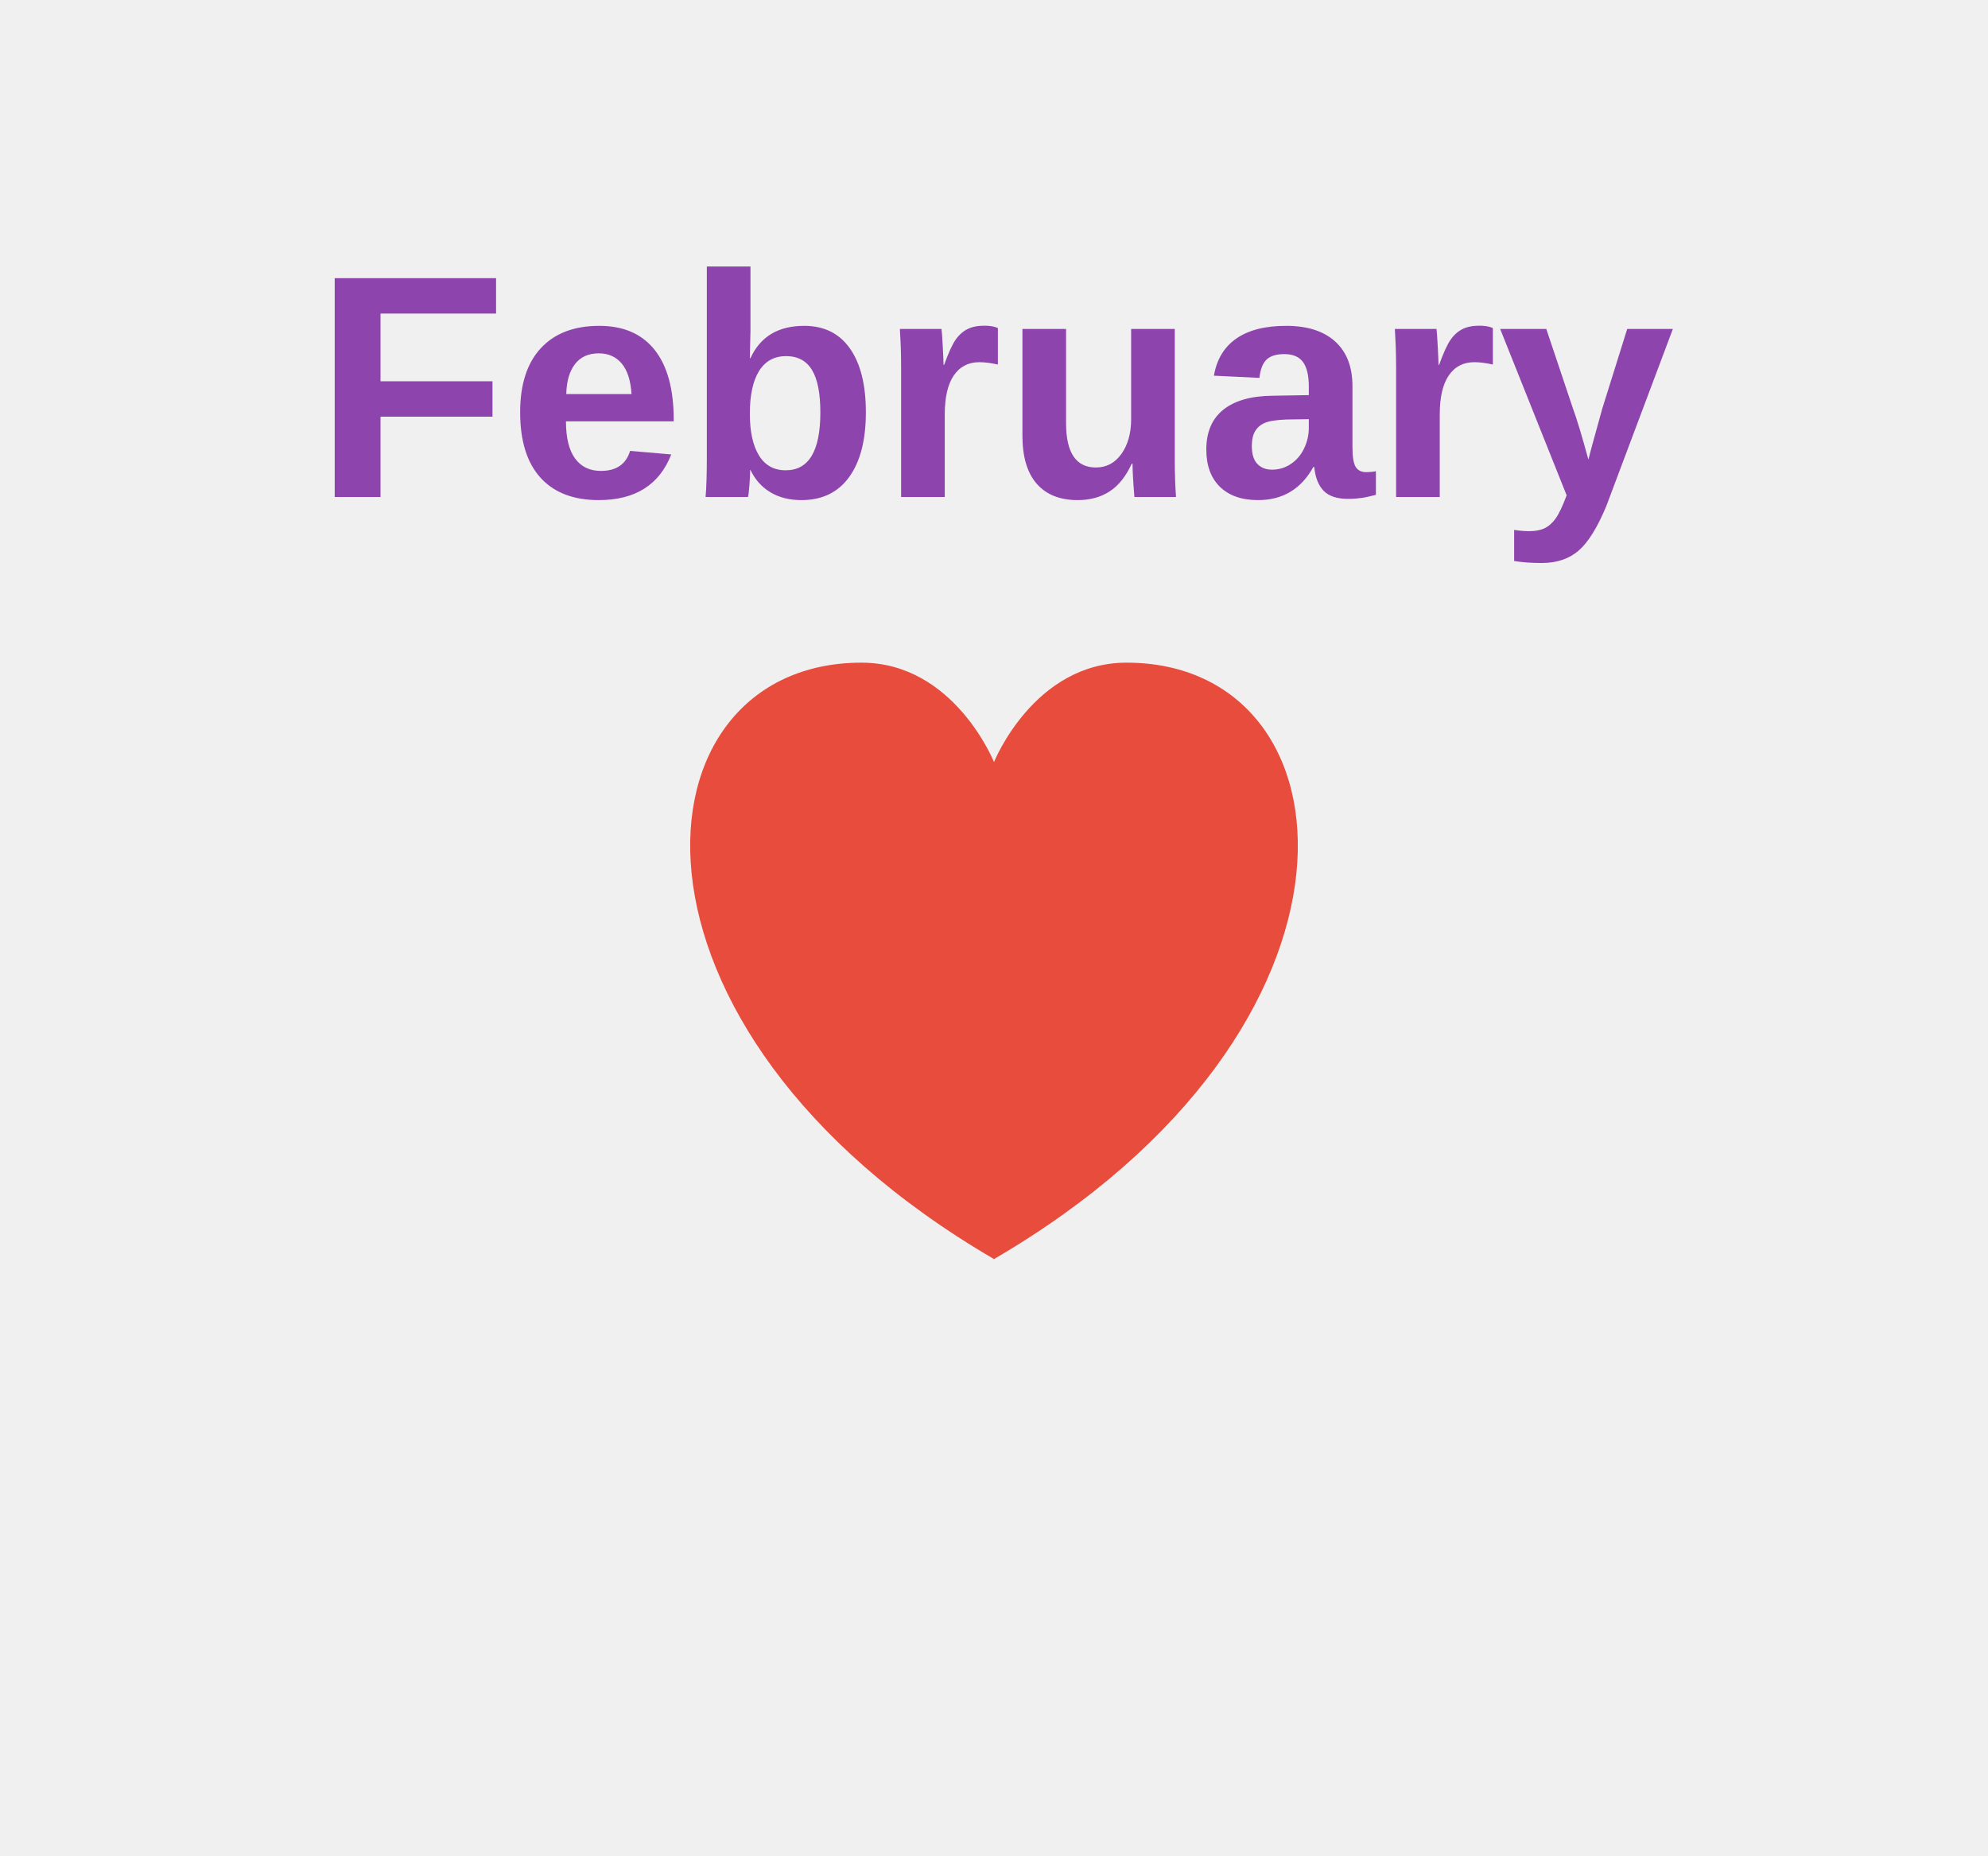
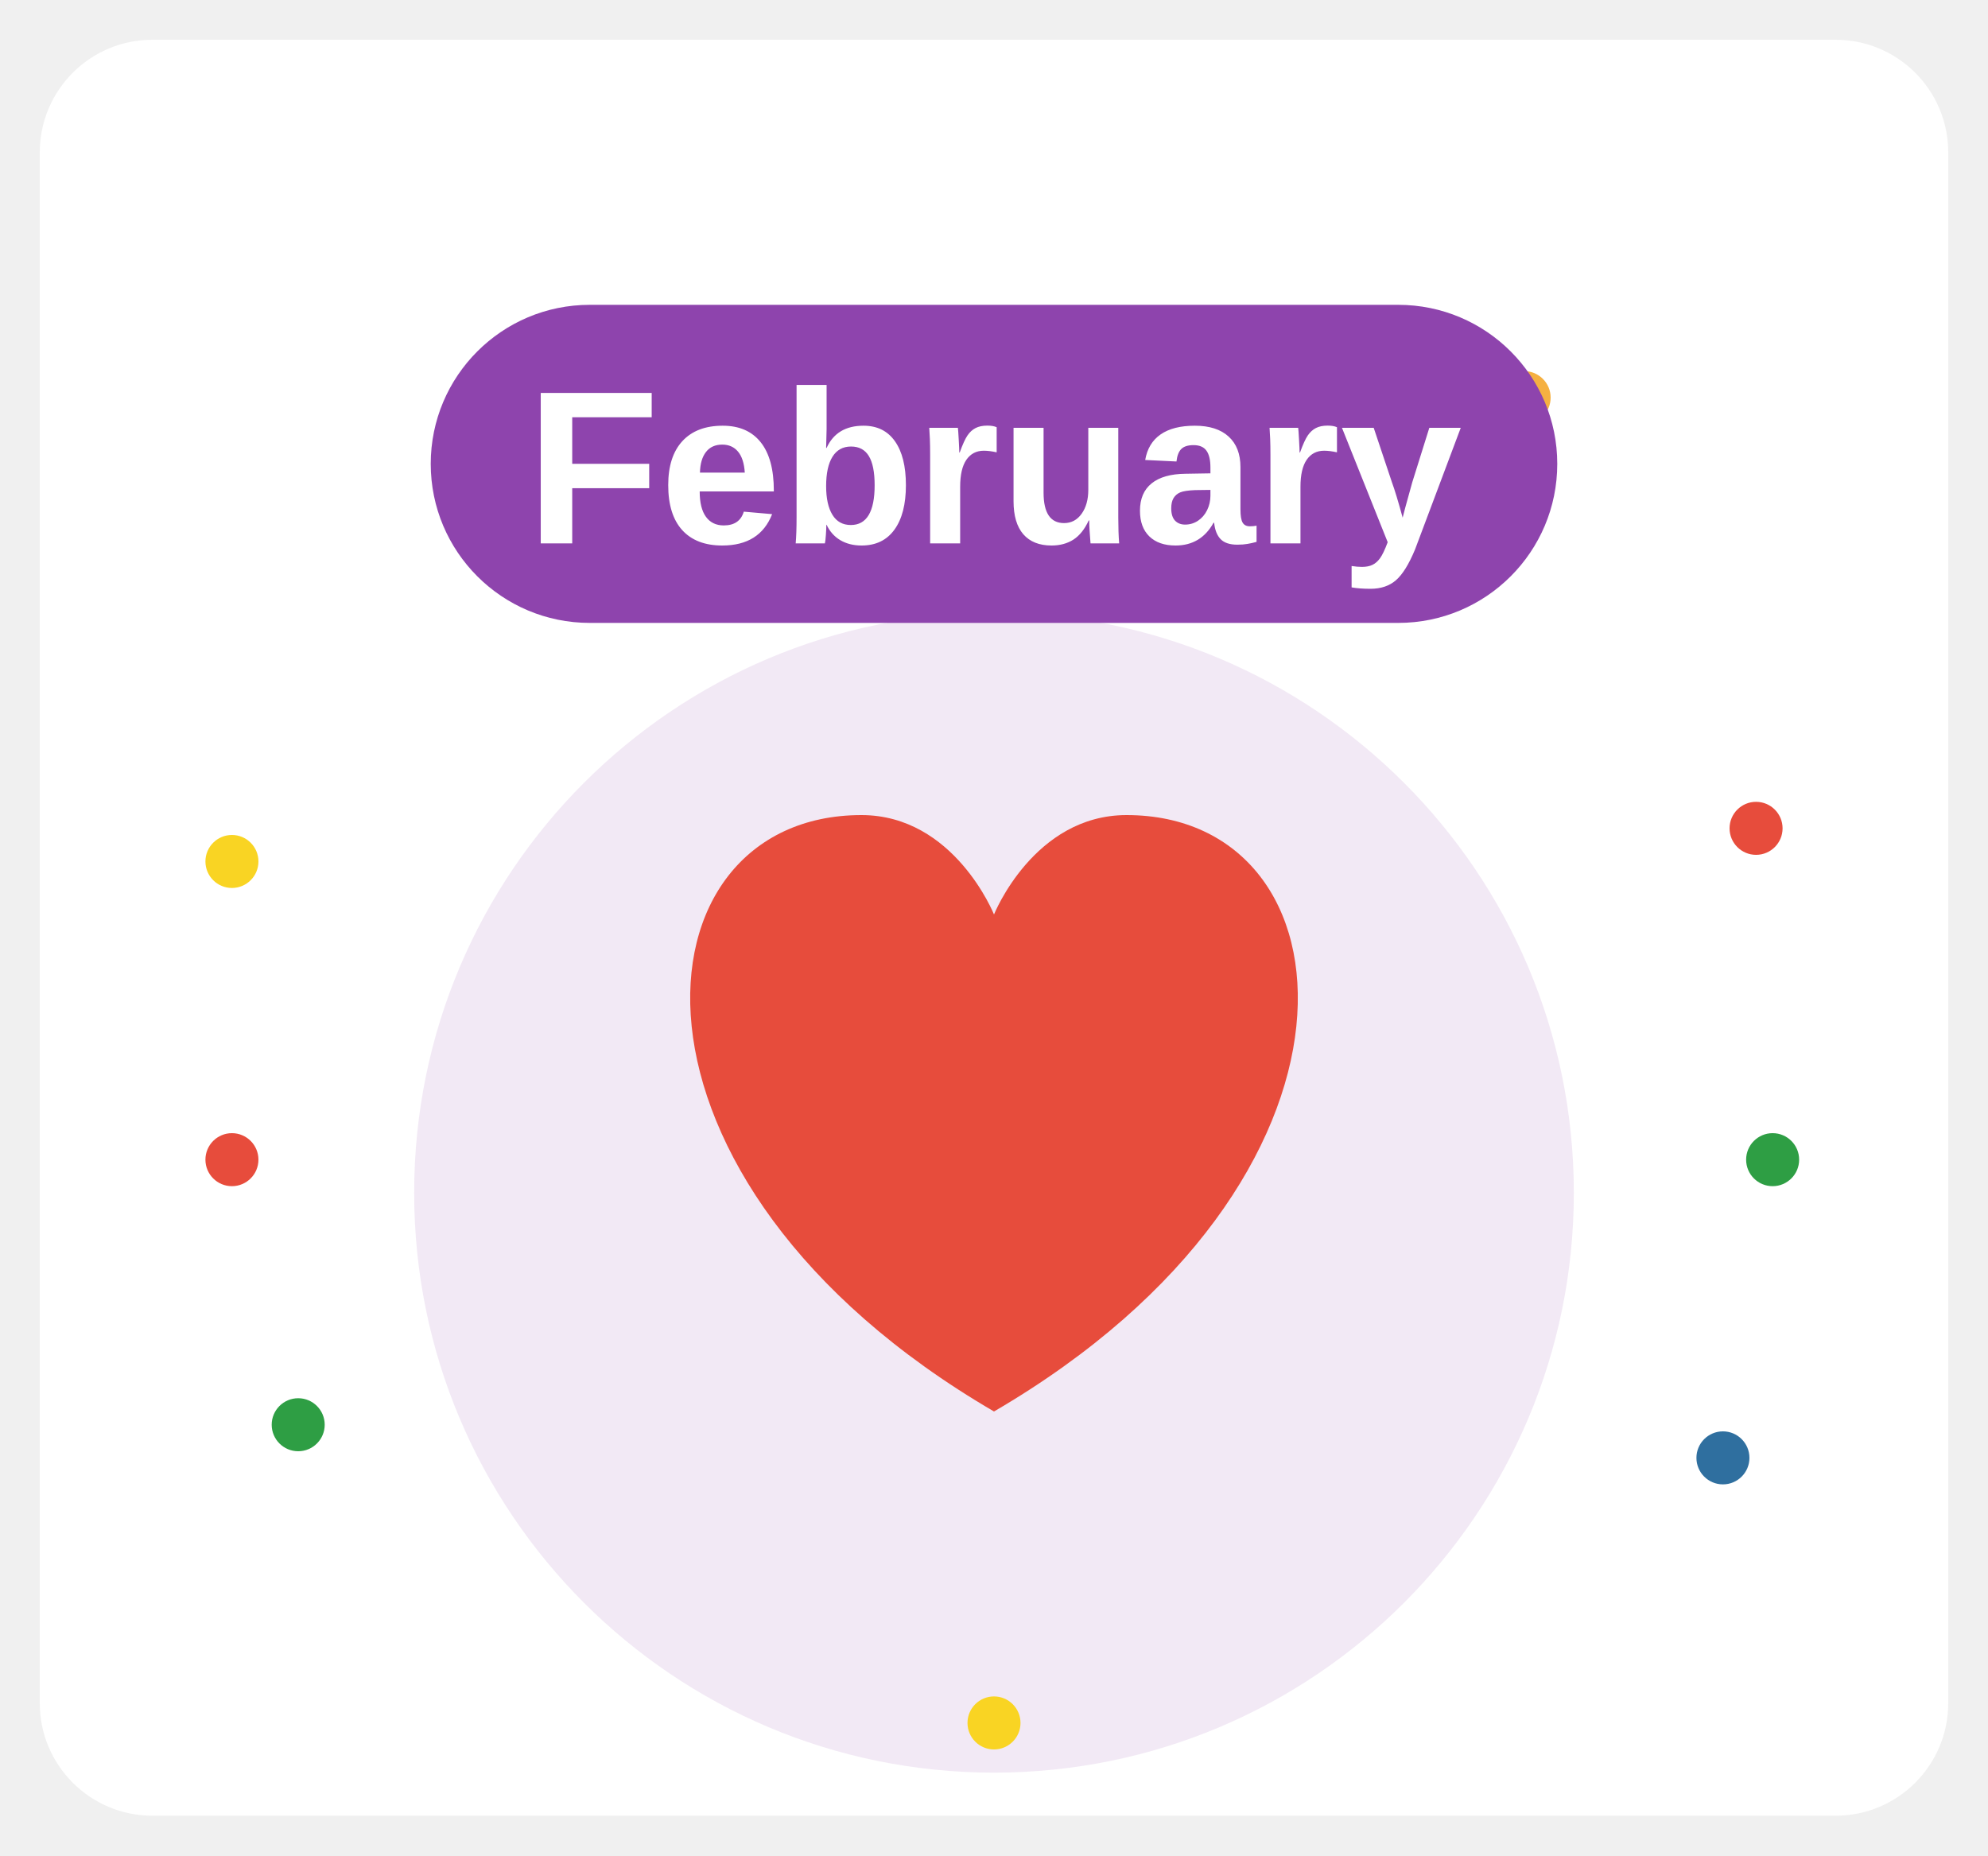
<svg xmlns="http://www.w3.org/2000/svg" viewBox="0 0 600 560" role="img" aria-label="February">
-   <text x="300.0" y="150" text-anchor="middle" font-family="Nunito, Arial, sans-serif" font-size="96" font-weight="800" fill="#8e44ad">February</text>
-   <path d="M300 380 C 180 310, 190 200, 260 200 C 288 200, 300 230, 300 230 C 300 230, 312 200, 340 200 C 410 200, 420 310, 300 380 Z" fill="#e74c3c" />
+   <rect x="12" y="12" width="576" height="536" rx="34" fill="#ffffff" />
+   <circle cx="300" cy="360" r="175" fill="#8e44ad" fill-opacity="0.12" />
+   <circle cx="70" cy="260" r="8" fill="#f9d423" />
+   <circle cx="530" cy="250" r="8" fill="#e74c3c" />
+   <circle cx="90" cy="430" r="8" fill="#2e9e44" />
+   <circle cx="520" cy="440" r="8" fill="#2f6f9f" />
+   <circle cx="150" cy="130" r="8" fill="#8e44ad" />
+   <circle cx="460" cy="120" r="8" fill="#f5b041" />
+   <circle cx="300" cy="520" r="8" fill="#f9d423" />
+   <circle cx="70" cy="350" r="8" fill="#e74c3c" />
+   <circle cx="535" cy="350" r="8" fill="#2e9e44" />
+   <rect x="130" y="92" width="340" height="96" rx="48" fill="#8e44ad" />
+   <text x="300" y="164" text-anchor="middle" font-family="Nunito, Arial, sans-serif" font-size="66" font-weight="800" fill="#ffffff">February</text>
+   <g transform="translate(0 46)">
+     <path d="M300 380 C 180 310, 190 200, 260 200 C 288 200, 300 230, 300 230 C 300 230, 312 200, 340 200 C 410 200, 420 310, 300 380 Z" fill="#e74c3c" />
+   </g>
</svg>
